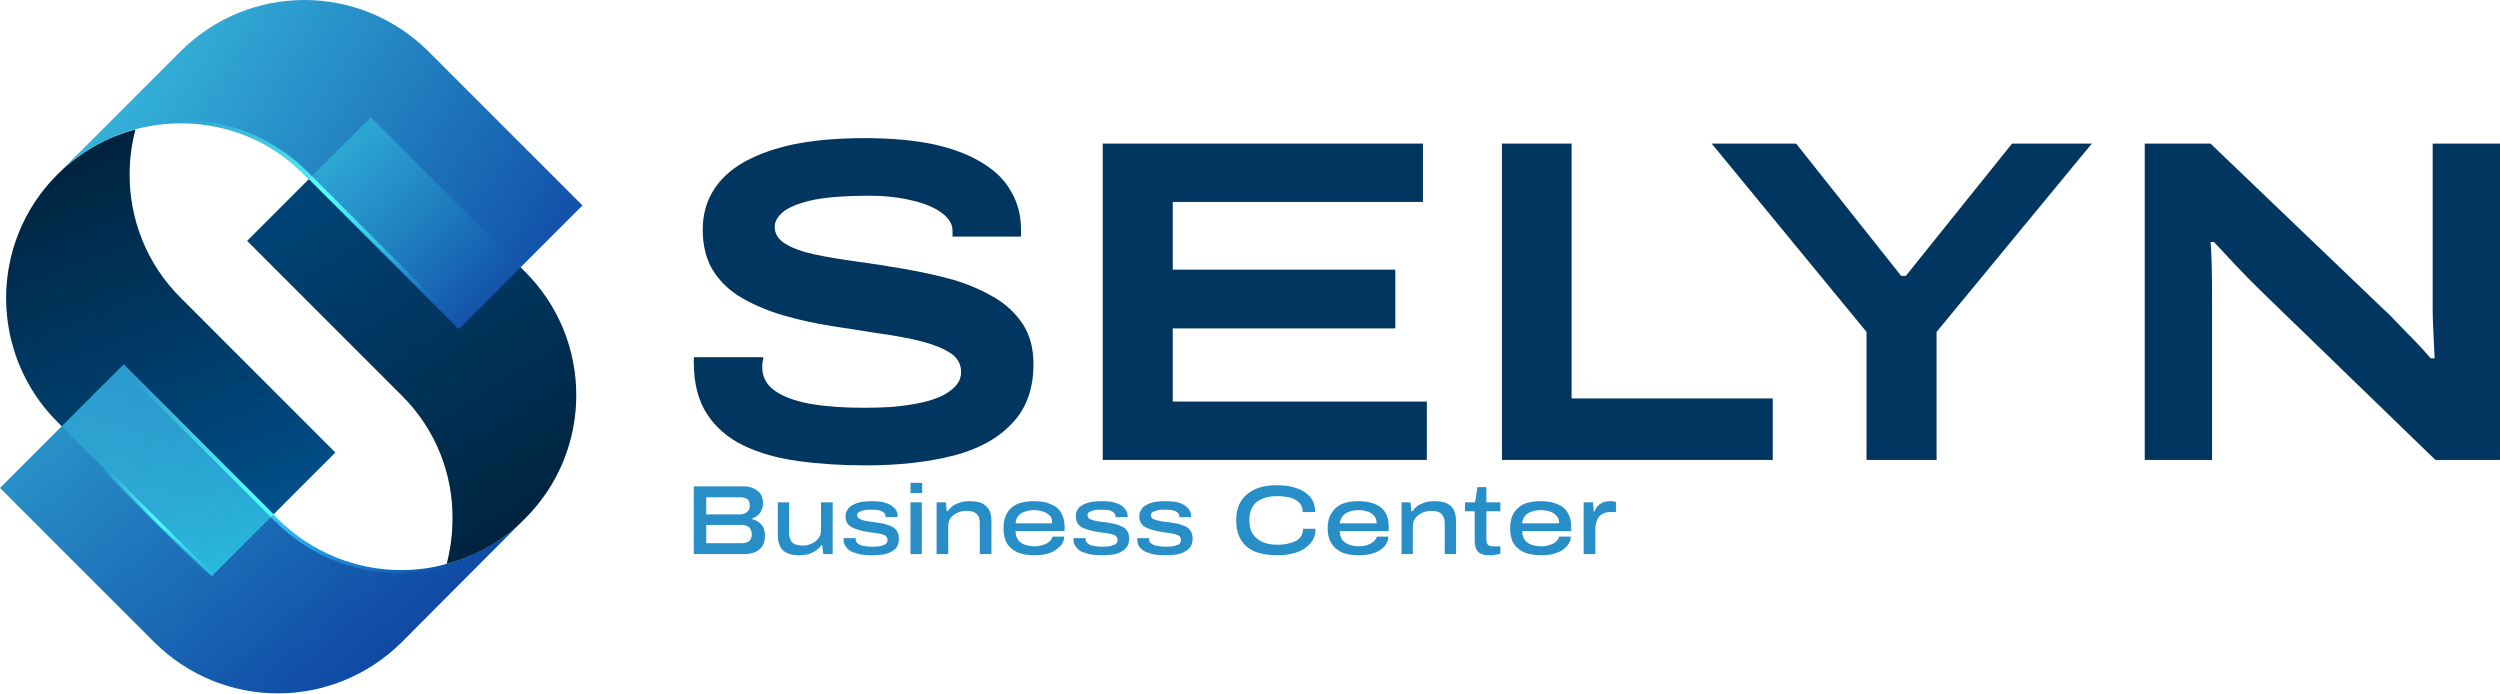
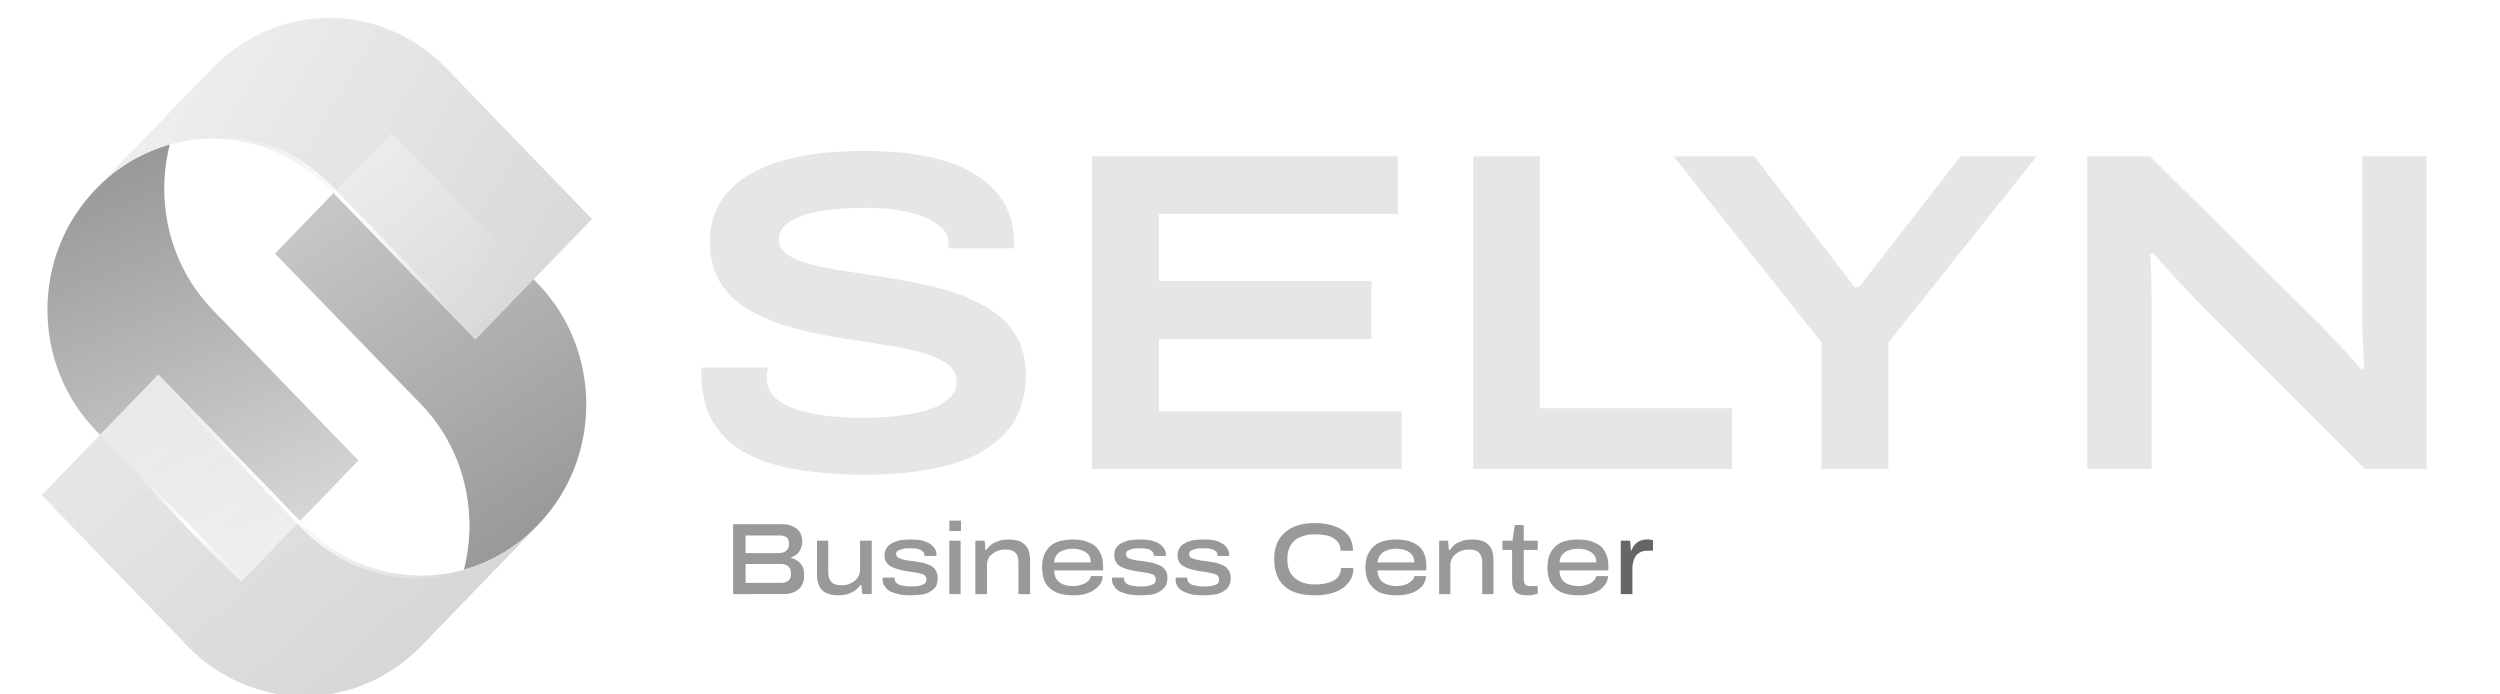
<svg xmlns="http://www.w3.org/2000/svg" width="169.995mm" height="47.149mm" viewBox="0 0 169.995 47.149" version="1.1" id="svg1">
  <defs id="defs1">
    <linearGradient id="g19" x2="1" gradientUnits="userSpaceOnUse">
      <stop offset="0" stop-color="#3b648d" id="stop43" />
      <stop offset="1" stop-color="#00365f" id="stop44" />
    </linearGradient>
    <linearGradient id="g20" x2="1" gradientUnits="userSpaceOnUse" gradientTransform="matrix(-0.004,-0.008,0.003,-0.001,-24469482,10663519)">
      <stop offset="0" stop-color="#3b648d" id="stop45" />
      <stop offset="1" stop-color="#00365f" id="stop46" />
    </linearGradient>
    <linearGradient id="g21" x2="1" gradientUnits="userSpaceOnUse" gradientTransform="matrix(-92.356,-241.01,142.684,-54.677,1139.138,440.335)">
      <stop offset="0" stop-color="#ffffff" id="stop47" />
      <stop offset="1" stop-color="#000000" id="stop48" />
    </linearGradient>
    <linearGradient id="g22" x2="1" gradientUnits="userSpaceOnUse" gradientTransform="matrix(187.426,296.188,-157.567,99.707,1232.288,91.695)">
      <stop offset="0" stop-color="#ffffff" id="stop49" />
      <stop offset="1" stop-color="#000000" id="stop50" />
    </linearGradient>
    <linearGradient id="g23" x2="1" gradientUnits="userSpaceOnUse" gradientTransform="matrix(205.1,236.899,-227.358,196.841,1108.483,154.914)">
      <stop offset="0" stop-color="#ffffff" id="stop51" />
      <stop offset="1" stop-color="#000000" id="stop52" />
    </linearGradient>
    <linearGradient id="g24" x2="1" gradientUnits="userSpaceOnUse" gradientTransform="matrix(59.515,68.742,-22.81,19.748,1206.629,275.637)">
      <stop offset="0" stop-color="#ffffff" stop-opacity="0" id="stop53" />
      <stop offset=".5" stop-color="#ffffff" stop-opacity="1" id="stop54" />
      <stop offset="1" stop-color="#ffffff" stop-opacity="0" id="stop55" />
    </linearGradient>
    <linearGradient id="g25" x2="1" gradientUnits="userSpaceOnUse" gradientTransform="matrix(230.264,141.538,-92.879,151.102,1125.157,130.482)">
      <stop offset="0" stop-color="#ffffff" id="stop56" />
      <stop offset="1" stop-color="#000000" id="stop57" />
    </linearGradient>
    <linearGradient id="g26" x2="1" gradientUnits="userSpaceOnUse" gradientTransform="matrix(61.888,49.91,-6.859,8.505,1206.594,213.566)">
      <stop offset="0" stop-color="#ffffff" stop-opacity="0" id="stop58" />
      <stop offset=".5" stop-color="#ffffff" stop-opacity="1" id="stop59" />
      <stop offset="1" stop-color="#ffffff" stop-opacity="0" id="stop60" />
    </linearGradient>
    <linearGradient id="g27" x2="1" gradientUnits="userSpaceOnUse" gradientTransform="matrix(26.184,30.244,-2.976,2.577,1183.007,312.751)">
      <stop offset="0" stop-color="#ffffff" stop-opacity="0" id="stop61" />
      <stop offset=".5" stop-color="#ffffff" stop-opacity="1" id="stop62" />
      <stop offset="1" stop-color="#ffffff" stop-opacity="0" id="stop63" />
    </linearGradient>
+     <linearGradient id="g9" x2="1" gradientUnits="userSpaceOnUse" gradientTransform="matrix(20.94785,24.19591,-2.381264,2.061875,1204.712,307.4677)">
+       <stop offset="0" stop-color="#ffffff" stop-opacity="0" id="stop19" />
+       <stop offset=".5" stop-color="#ffffff" stop-opacity="1" id="stop20" />
+       <stop offset="1" stop-color="#ffffff" stop-opacity="0" id="stop21" />
+     </linearGradient>
+     <linearGradient id="g8" x2="1" gradientUnits="userSpaceOnUse" gradientTransform="matrix(49.5125,39.92923,-5.487014,6.804189,1223.583,228.1162)">
+       <stop offset="0" stop-color="#ffffff" stop-opacity="0" id="stop16" />
+       <stop offset=".5" stop-color="#ffffff" stop-opacity="1" id="stop17" />
+       <stop offset="1" stop-color="#ffffff" stop-opacity="0" id="stop18" />
+     </linearGradient>
+     <linearGradient id="g7" x2="1" gradientUnits="userSpaceOnUse" gradientTransform="matrix(184.2176,113.235,-74.30595,120.8865,1158.431,161.647)">
+       <stop offset="0" stop-color="#ffffff" id="stop14" />
+       <stop offset="1" stop-color="#000000" id="stop15" />
+     </linearGradient>
+     <linearGradient id="g6" x2="1" gradientUnits="userSpaceOnUse" gradientTransform="matrix(47.61396,54.99547,-18.24881,15.79882,1223.61,277.7751)">
+       <stop offset="0" stop-color="#ffffff" stop-opacity="0" id="stop11" />
+       <stop offset=".5" stop-color="#ffffff" stop-opacity="1" id="stop12" />
+       <stop offset="1" stop-color="#ffffff" stop-opacity="0" id="stop13" />
+     </linearGradient>
+     <linearGradient id="g5" x2="1" gradientUnits="userSpaceOnUse" gradientTransform="matrix(164.0865,189.526,-181.8938,157.478,1145.091,181.1936)">
+       <stop offset="0" stop-color="#ffffff" id="stop9" />
+       <stop offset="1" stop-color="#000000" id="stop10" />
+     </linearGradient>
+     <linearGradient id="g4" x2="1" gradientUnits="userSpaceOnUse" gradientTransform="matrix(149.9461,236.9588,-126.0582,79.7687,1244.139,130.6162)">
+       <stop offset="0" stop-color="#ffffff" id="stop7" />
+       <stop offset="1" stop-color="#000000" id="stop8" />
+     </linearGradient>
+     <linearGradient id="g3" x2="1" gradientUnits="userSpaceOnUse" gradientTransform="matrix(-73.8871,-192.8153,114.1511,-43.74329,1169.615,409.5378)">
+       <stop offset="0" stop-color="#ffffff" id="stop5" />
+       <stop offset="1" stop-color="#000000" id="stop6" />
+     </linearGradient>
+     <linearGradient id="g2" x2="1" gradientUnits="userSpaceOnUse" gradientTransform="matrix(-0.00323431,-0.00646863,0.00242574,-8.085786e-4,-6455516.9,2813860)">
+       <stop offset="0" stop-color="#3b648d" id="stop3" />
+       <stop offset="1" stop-color="#00365f" id="stop4" />
+     </linearGradient>
+     <linearGradient id="g1" x2="1" gradientUnits="userSpaceOnUse" gradientTransform="matrix(-0.00323431,-0.00646863,0.00242574,-8.085786e-4,-6455596.8,2813921.7)">
+       <stop offset="0" stop-color="#3b648d" id="stop1" />
+       <stop offset="1" stop-color="#00365f" id="stop2" />
+     </linearGradient>
+     <linearGradient id="g9-4" x2="1" gradientUnits="userSpaceOnUse" gradientTransform="matrix(6.547185,7.825523,-0.7442568,0.6668589,13.48394,28.66835)">
+       <stop offset="0" stop-color="#ffffff" stop-opacity="0" id="stop19-8" />
+       <stop offset=".5" stop-color="#ffffff" stop-opacity="1" id="stop20-8" />
+       <stop offset="1" stop-color="#ffffff" stop-opacity="0" id="stop21-2" />
+     </linearGradient>
+     <linearGradient id="g8-4" x2="1" gradientUnits="userSpaceOnUse" gradientTransform="matrix(15.47498,12.91405,-1.714949,2.200634,19.38189,3.004224)">
+       <stop offset="0" stop-color="#ffffff" stop-opacity="0" id="stop16-5" />
+       <stop offset=".5" stop-color="#ffffff" stop-opacity="1" id="stop17-5" />
+       <stop offset="1" stop-color="#ffffff" stop-opacity="0" id="stop18-1" />
+     </linearGradient>
+     <linearGradient id="g7-7" x2="1" gradientUnits="userSpaceOnUse" gradientTransform="matrix(57.57666,36.62284,-23.2241,39.09754,-0.9811659,-18.49347)">
+       <stop offset="0" stop-color="#ffffff" id="stop14-1" />
+       <stop offset="1" stop-color="#000000" id="stop15-1" />
+     </linearGradient>
+     <linearGradient id="g6-5" x2="1" gradientUnits="userSpaceOnUse" gradientTransform="matrix(14.8816,17.78682,-5.70361,5.109708,19.39049,19.06506)">
+       <stop offset="0" stop-color="#ffffff" stop-opacity="0" id="stop11-2" />
+       <stop offset=".5" stop-color="#ffffff" stop-opacity="1" id="stop12-7" />
+       <stop offset="1" stop-color="#ffffff" stop-opacity="0" id="stop13-6" />
+     </linearGradient>
+     <linearGradient id="g5-1" x2="1" gradientUnits="userSpaceOnUse" gradientTransform="matrix(51.28472,61.29714,-56.85035,50.93206,-5.150543,-12.17165)">
+       <stop offset="0" stop-color="#ffffff" id="stop9-4" />
+       <stop offset="1" stop-color="#000000" id="stop10-2" />
+     </linearGradient>
+     <linearGradient id="g4-3" x2="1" gradientUnits="userSpaceOnUse" gradientTransform="matrix(46.86518,76.63803,-39.39911,25.79907,25.80651,-28.52957)">
+       <stop offset="0" stop-color="#ffffff" id="stop7-2" />
+       <stop offset="1" stop-color="#000000" id="stop8-2" />
+     </linearGradient>
+     <linearGradient id="g3-1" x2="1" gradientUnits="userSpaceOnUse" gradientTransform="matrix(-23.09319,-62.36098,35.67757,-14.14761,2.514421,61.68022)">
+       <stop offset="0" stop-color="#ffffff" id="stop5-6" />
+       <stop offset="1" stop-color="#000000" id="stop6-8" />
+     </linearGradient>
+     <linearGradient id="g2-5" x2="1" gradientUnits="userSpaceOnUse" gradientTransform="matrix(-0.00101087,-0.0020921,7.5815761e-4,-2.6151327e-4,-2018015.2,909997.51)">
+       <stop offset="0" stop-color="#3b648d" id="stop3-7" />
+       <stop offset="1" stop-color="#00365f" id="stop4-6" />
+     </linearGradient>
+     <linearGradient id="g1-1" x2="1" gradientUnits="userSpaceOnUse" gradientTransform="matrix(-0.00101087,-0.0020921,7.5815761e-4,-2.6151327e-4,-2018040.2,910017.47)">
+       <stop offset="0" stop-color="#3b648d" id="stop1-8" />
+       <stop offset="1" stop-color="#00365f" id="stop2-9" />
+     </linearGradient>
  </defs>
-   <g id="layer1" transform="translate(-15.68476,-97.57003)">
-     <g id="g149" transform="matrix(0.2645833,0,0,0.2645833,-286.0461,42.88066)">
-       <g id="g129">
-         <path id="path117" class="s23" d="m 1158.4,368.3 v 0.1" style="fill:url(#g19)" />
-         <path id="path118" class="s0" d="m 1194.8,354.8 -39.7,-39.7 c -17.5,-17.6 -17.5,-46 0,-63.5 5.8,-5.8 12.8,-9.7 20.1,-11.6 -1,3.8 -1.5,7.7 -1.5,11.6 0,11.5 4.4,23 13.2,31.7 l 39.7,39.7 z" style="fill:#00365f" />
-         <path id="path119" class="s24" d="M 1258.3,291.3" style="fill:url(#g20)" />
-         <path id="path120" class="s0" d="m 1235.7,236.8 39.6,39.7 c 17.6,17.5 17.6,46 0,63.5 -5.7,5.8 -12.7,9.7 -20.1,11.6 1,-3.8 1.5,-7.7 1.5,-11.6 0.1,-11.5 -4.3,-23 -13.1,-31.7 l -39.7,-39.7 z" style="fill:#00365f" />
-         <path id="path121" class="s2" d="m 1180.1,371.8 -39.7,-39.7 31.8,-31.8 39.6,39.7 c 8.8,8.8 20.3,13.2 31.8,13.2 3.9,0 7.8,-0.5 11.6,-1.6 7.4,-1.9 14.3,-5.8 20.1,-11.6 l -31.7,31.8 c -8.8,8.7 -20.3,13.1 -31.8,13.1 -11.5,0 -22.9,-4.4 -31.7,-13.1 z" style="fill:#278ec7" />
-         <path id="path122" class="s2" d="m 1250.4,219.8 39.7,39.7 -31.8,31.8 -39.7,-39.7 c -8.7,-8.8 -20.2,-13.2 -31.7,-13.2 -3.9,0 -7.8,0.5 -11.6,1.5 -7.4,2 -14.4,5.9 -20.2,11.7 l 31.8,-31.8 c 8.8,-8.7 20.2,-13.1 31.7,-13.1 11.5,0 23,4.4 31.8,13.1 z" style="fill:#278ec7" />
-         <path id="path123" class="s25" d="m 1194.8,354.8 -39.7,-39.7 c -17.5,-17.6 -17.5,-46 0,-63.5 5.8,-5.8 12.8,-9.7 20.1,-11.6 -1,3.8 -1.5,7.7 -1.5,11.6 0,11.5 4.4,23 13.2,31.7 l 39.7,39.7 z" style="mix-blend-mode:overlay;fill:url(#g21)" />
-         <path id="path124" class="s26" d="m 1235.7,236.8 39.6,39.7 c 17.6,17.5 17.6,46 0,63.5 -5.7,5.8 -12.7,9.7 -20.1,11.6 1,-3.8 1.5,-7.7 1.5,-11.6 0.1,-11.5 -4.3,-23 -13.1,-31.7 l -39.7,-39.7 z" style="mix-blend-mode:overlay;fill:url(#g22)" />
-         <path id="path125" class="s27" d="m 1180.1,371.8 -39.7,-39.7 31.8,-31.8 39.6,39.7 c 8.8,8.8 20.3,13.2 31.8,13.2 3.9,0 7.8,-0.5 11.6,-1.6 7.4,-1.9 14.3,-5.8 20.1,-11.6 l -31.7,31.8 c -8.8,8.7 -20.3,13.1 -31.8,13.1 -11.5,0 -22.9,-4.4 -31.7,-13.1 z" style="mix-blend-mode:overlay;fill:url(#g23)" />
-         <path id="path126" class="s28" d="m 1243.2,354 c -12.1,0 -23.5,-4.7 -32.1,-13.3 l -36.6,-36.6 0.8,-0.7 36.6,36.6 c 8.3,8.4 19.5,13 31.3,13 q 0,0 0,0 c 3.9,0 7.8,-0.5 11.5,-1.5 l 0.3,1 c -3.8,1 -7.8,1.5 -11.8,1.5 z" style="mix-blend-mode:overlay;fill:url(#g24)" />
-         <path id="path127" class="s29" d="m 1250.4,219.8 39.7,39.7 -31.8,31.8 -39.7,-39.7 c -8.7,-8.8 -20.2,-13.2 -31.7,-13.2 -3.9,0 -7.8,0.5 -11.6,1.5 -7.4,2 -14.4,5.9 -20.2,11.7 l 31.8,-31.8 c 8.8,-8.7 20.2,-13.1 31.7,-13.1 11.5,0 23,4.4 31.8,13.1 z" style="mix-blend-mode:overlay;fill:url(#g25)" />
-         <path id="path128" class="s30" d="m 1251.2,284.1 -32.5,-32.5 c -8.4,-8.4 -19.6,-13 -31.4,-13 q 0,0 0,0 v -1.1 q 0,0 0,0 c 12.1,0 23.5,4.8 32.1,13.3 l 32.5,32.5 z" style="mix-blend-mode:overlay;fill:url(#g26)" />
-         <path id="path129" class="s31" d="m 1194.5,355.1 -27.7,-27.6 0.7,-0.7 27.7,27.6 z" style="mix-blend-mode:overlay;fill:url(#g27)" />
-       </g>
-       <g id="g148">
-         <g id="g133">
-           <path id="&lt;Compound Path&gt;" class="s0" d="m 1362.9,326.3 q -9.3,0 -17.3,-1.1 -8.1,-1.1 -14.1,-4 -6,-2.9 -9.4,-8.1 -3.4,-5.2 -3.4,-13.4 0,-0.2 0,-0.6 0,-0.3 0.1,-0.6 h 17.8 q -0.1,0.5 -0.2,1.2 -0.1,0.6 -0.1,1.4 0,3.7 3.2,6 3.2,2.3 9.2,3.4 5.9,1 13.8,1 3.4,0 6.9,-0.2 3.5,-0.3 6.7,-0.9 3.2,-0.6 5.8,-1.7 2.5,-1.1 4,-2.7 1.5,-1.6 1.5,-3.7 0,-3.1 -2.8,-4.9 -2.8,-1.8 -7.5,-3 -4.8,-1.2 -10.7,-2 -5.9,-0.9 -12.2,-1.9 -6.4,-1 -12.3,-2.7 -5.9,-1.7 -10.6,-4.4 -4.8,-2.7 -7.6,-7.1 -2.7,-4.3 -2.7,-10.6 0,-5.6 2.7,-10 2.7,-4.4 8,-7.4 5.4,-3 13.1,-4.6 7.8,-1.5 17.8,-1.5 10.2,0 17.8,1.6 7.6,1.7 12.5,4.8 5,3 7.4,7.4 2.5,4.3 2.5,9.6 v 1.9 h -17.6 V 266 q 0,-2.6 -2.8,-4.6 -2.8,-2.1 -7.7,-3.2 -4.9,-1.2 -11,-1.2 -8.5,0 -13.9,1 -5.3,1.1 -7.8,2.9 -2.5,1.9 -2.5,4.1 0,2.7 2.8,4.4 2.8,1.7 7.5,2.7 4.8,1 10.7,1.8 5.9,0.8 12.2,1.9 6.4,1.1 12.3,2.7 5.9,1.7 10.7,4.5 4.7,2.7 7.5,6.9 2.8,4.2 2.8,10.4 0,9.5 -5.5,15.2 -5.4,5.8 -15.1,8.3 -9.8,2.5 -22.5,2.5 z" style="fill:#00365f" />
-           <path id="path130" class="s0" d="m 1423.8,324.9 v -81.3 h 82.3 v 15 h -64.3 V 276 h 57.2 v 15.1 h -57.2 v 18.8 h 65.3 v 15 z" style="fill:#00365f" />
-           <path id="path131" class="s0" d="m 1526.4,324.9 v -81.3 h 17.9 v 65.5 h 51.7 v 15.8 z" style="fill:#00365f" />
-           <path id="path132" class="s0" d="M 1620.1,324.9 V 292 l -39.8,-48.4 h 21.7 l 27,34 h 1.2 l 27.3,-34 h 20.5 l -39.9,48.4 v 32.9 z" style="fill:#00365f" />
-           <path id="path133" class="s0" d="m 1691.6,324.9 v -81.3 h 16.9 l 44.6,42.7 q 1.5,1.3 3.6,3.6 2.2,2.2 4.5,4.6 2.3,2.4 3.9,4.3 h 1 q -0.1,-2.6 -0.3,-6.4 -0.2,-3.7 -0.2,-6.1 v -42.7 h 17.3 v 81.3 h -16.6 l -44.6,-43.2 q -3.2,-3.1 -6.7,-6.8 -3.5,-3.7 -5.6,-6 h -0.9 q 0.2,1.6 0.3,5.4 0.1,3.9 0.1,8.8 v 41.8 z" style="fill:#00365f" />
-         </g>
-         <g id="g147">
-           <path id="path134" fill-rule="evenodd" class="s2" d="m 1318.7,349.1 v -17.4 h 13 q 1.4,0 2.5,0.6 1.1,0.5 1.7,1.4 0.6,1 0.6,2.3 0,1 -0.4,1.8 -0.3,0.8 -1,1.4 -0.7,0.5 -1.5,0.8 v 0.1 q 1,0.2 1.8,0.8 0.7,0.5 1.2,1.4 0.4,0.9 0.4,2.1 0,1.6 -0.7,2.7 -0.7,1 -1.9,1.5 -1.2,0.5 -2.7,0.5 z m 3.2,-10.2 h 8.6 q 0.8,0 1.4,-0.3 0.5,-0.2 0.9,-0.8 0.3,-0.5 0.3,-1.2 0,-1.1 -0.6,-1.6 -0.7,-0.5 -1.7,-0.5 h -8.9 z m 0,7.4 h 9.1 q 1.2,0 1.9,-0.5 0.7,-0.6 0.7,-1.8 0,-0.8 -0.3,-1.3 -0.3,-0.6 -0.9,-0.8 -0.6,-0.3 -1.5,-0.3 h -9 z" style="fill:#278ec7" />
-           <path id="path135" class="s2" d="m 1345.8,349.4 q -2.7,0 -4.1,-1.2 -1.4,-1.3 -1.4,-4 v -8.4 h 2.9 v 7.8 q 0,1 0.3,1.7 0.3,0.6 0.7,1 0.5,0.3 1.2,0.5 0.6,0.1 1.4,0.1 1.2,0 2.2,-0.5 1.1,-0.5 1.7,-1.3 0.7,-0.9 0.7,-2.1 v -7.2 h 3 v 13.3 h -2.4 l -0.3,-2.3 h -0.2 q -0.7,1 -1.7,1.6 -0.9,0.5 -1.9,0.8 -1.1,0.2 -2.1,0.2 z" style="fill:#278ec7" />
-           <path id="path136" class="s2" d="m 1364.3,349.4 q -1.4,0 -2.7,-0.2 -1.3,-0.3 -2.3,-0.7 -1,-0.5 -1.5,-1.3 -0.6,-0.7 -0.6,-1.8 0,-0.1 0,-0.2 0,-0.1 0.1,-0.2 h 3 q 0,0 0,0.1 0,0.1 0,0.1 0,0.8 0.6,1.2 0.6,0.5 1.5,0.6 0.9,0.2 2,0.2 1,0 2,-0.1 0.9,-0.2 1.5,-0.5 0.6,-0.4 0.6,-1.1 0,-0.8 -0.6,-1.2 -0.6,-0.3 -1.8,-0.5 -1.1,-0.2 -2.7,-0.4 -1.3,-0.2 -2.3,-0.5 -1,-0.3 -1.8,-0.7 -0.7,-0.4 -1.2,-1.1 -0.4,-0.7 -0.4,-1.7 0,-1 0.5,-1.7 0.5,-0.8 1.3,-1.2 0.9,-0.5 2.1,-0.8 1.3,-0.2 3,-0.2 1.4,0 2.6,0.2 1.2,0.3 2.1,0.8 0.8,0.5 1.3,1.2 0.5,0.7 0.5,1.5 0,0.1 0,0.2 -0.1,0.1 -0.1,0.2 h -3 v -0.1 q 0,-0.7 -0.5,-1.1 -0.5,-0.4 -1.3,-0.6 -0.7,-0.1 -1.7,-0.1 -0.4,0 -1,0 -0.7,0 -1.3,0.2 -0.6,0.2 -1.1,0.4 -0.4,0.3 -0.4,0.8 0,0.7 0.7,1 0.6,0.3 1.6,0.5 1,0.2 2.2,0.3 1.3,0.2 2.4,0.4 1.1,0.3 2,0.7 0.8,0.4 1.3,1.2 0.5,0.7 0.5,1.9 0,1.2 -0.4,2 -0.5,0.8 -1.4,1.3 -0.9,0.6 -2.2,0.8 -1.4,0.2 -3.1,0.2 z" style="fill:#278ec7" />
-           <path id="path137" class="s2" d="m 1374.4,333.4 v -2.6 h 3 v 2.6 z m 0,15.7 v -13.3 h 2.9 v 13.3 z" style="fill:#278ec7" />
-           <path id="path138" class="s2" d="m 1381.1,349.1 v -13.3 h 2.4 l 0.2,2.3 h 0.2 q 0.8,-1 1.7,-1.6 1,-0.5 2,-0.8 1.1,-0.2 2,-0.2 1.9,0 3.1,0.5 1.2,0.6 1.9,1.7 0.6,1.2 0.6,3 v 8.4 h -3 v -7.9 q 0,-0.9 -0.2,-1.6 -0.3,-0.6 -0.8,-1 -0.4,-0.3 -1.1,-0.5 -0.7,-0.1 -1.5,-0.1 -1.1,0 -2.2,0.5 -1,0.5 -1.7,1.3 -0.6,0.9 -0.6,2.1 v 7.2 z" style="fill:#278ec7" />
-           <path id="path139" fill-rule="evenodd" class="s2" d="m 1406.3,349.4 q -2.5,0 -4.3,-0.7 -1.8,-0.8 -2.8,-2.3 -0.9,-1.6 -0.9,-3.9 0,-2.4 0.9,-3.9 0.9,-1.6 2.7,-2.4 1.8,-0.7 4.3,-0.7 2.6,0 4.3,0.8 1.8,0.7 2.6,2.2 0.9,1.5 0.9,3.5 v 1.2 h -12.6 q 0,1.4 0.7,2.3 0.6,0.8 1.7,1.2 1.1,0.4 2.6,0.4 0.8,0 1.5,-0.2 0.8,-0.2 1.5,-0.5 0.6,-0.4 1,-0.8 0.4,-0.5 0.5,-1 h 3 q 0,0.9 -0.5,1.8 -0.5,0.8 -1.5,1.5 -0.9,0.7 -2.3,1.1 -1.4,0.4 -3.3,0.4 z m -4.9,-8.2 h 9.4 q 0,-1 -0.3,-1.6 -0.4,-0.6 -1.1,-1 -0.6,-0.4 -1.5,-0.6 -0.8,-0.2 -1.7,-0.2 -1.4,0 -2.4,0.4 -1.1,0.3 -1.7,1.1 -0.6,0.7 -0.7,1.9 z" style="fill:#278ec7" />
-           <path id="path140" class="s2" d="m 1423.4,349.4 q -1.4,0 -2.7,-0.2 -1.3,-0.3 -2.3,-0.7 -1,-0.5 -1.5,-1.3 -0.6,-0.7 -0.6,-1.8 0,-0.1 0,-0.2 0.1,-0.1 0.1,-0.2 h 3 q 0,0 0,0.1 0,0.1 0,0.1 0,0.8 0.6,1.2 0.6,0.5 1.5,0.6 1,0.2 2,0.2 1.1,0 2,-0.1 0.9,-0.2 1.5,-0.5 0.6,-0.4 0.6,-1.1 0,-0.8 -0.6,-1.2 -0.6,-0.3 -1.7,-0.5 -1.2,-0.2 -2.8,-0.4 -1.2,-0.2 -2.3,-0.5 -1,-0.3 -1.8,-0.7 -0.7,-0.4 -1.1,-1.1 -0.4,-0.7 -0.4,-1.7 0,-1 0.4,-1.7 0.5,-0.8 1.3,-1.2 0.9,-0.5 2.2,-0.8 1.2,-0.2 2.9,-0.2 1.5,0 2.6,0.2 1.2,0.3 2.1,0.8 0.8,0.5 1.3,1.2 0.5,0.7 0.5,1.5 0,0.1 0,0.2 0,0.1 -0.1,0.2 h -3 v -0.1 q 0,-0.7 -0.5,-1.1 -0.5,-0.4 -1.2,-0.6 -0.8,-0.1 -1.7,-0.1 -0.5,0 -1.1,0 -0.6,0 -1.3,0.2 -0.6,0.2 -1,0.4 -0.4,0.3 -0.4,0.8 0,0.7 0.6,1 0.6,0.3 1.6,0.5 1.1,0.2 2.3,0.3 1.2,0.2 2.3,0.4 1.2,0.3 2,0.7 0.9,0.4 1.4,1.2 0.5,0.7 0.5,1.9 0,1.2 -0.5,2 -0.5,0.8 -1.4,1.3 -0.9,0.6 -2.2,0.8 -1.3,0.2 -3.1,0.2 z" style="fill:#278ec7" />
-           <path id="path141" class="s2" d="m 1439.8,349.4 q -1.5,0 -2.8,-0.2 -1.3,-0.3 -2.2,-0.7 -1,-0.5 -1.6,-1.3 -0.5,-0.7 -0.5,-1.8 0,-0.1 0,-0.2 0,-0.1 0,-0.2 h 3.1 q 0,0 0,0.1 -0.1,0.1 -0.1,0.1 0,0.8 0.6,1.2 0.6,0.5 1.6,0.6 0.9,0.2 1.9,0.2 1.1,0 2,-0.1 1,-0.2 1.6,-0.5 0.5,-0.4 0.5,-1.1 0,-0.8 -0.6,-1.2 -0.6,-0.3 -1.7,-0.5 -1.1,-0.2 -2.7,-0.4 -1.3,-0.2 -2.3,-0.5 -1,-0.3 -1.8,-0.7 -0.8,-0.4 -1.2,-1.1 -0.4,-0.7 -0.4,-1.7 0,-1 0.5,-1.7 0.4,-0.8 1.3,-1.2 0.8,-0.5 2.1,-0.8 1.3,-0.2 2.9,-0.2 1.5,0 2.7,0.2 1.2,0.3 2,0.8 0.9,0.5 1.3,1.2 0.5,0.7 0.5,1.5 0,0.1 0,0.2 0,0.1 0,0.2 h -3 v -0.1 q 0,-0.7 -0.5,-1.1 -0.5,-0.4 -1.3,-0.6 -0.8,-0.1 -1.7,-0.1 -0.4,0 -1.1,0 -0.6,0 -1.2,0.2 -0.7,0.2 -1.1,0.4 -0.4,0.3 -0.4,0.8 0,0.7 0.6,1 0.7,0.3 1.7,0.5 1,0.2 2.2,0.3 1.3,0.2 2.4,0.4 1.1,0.3 2,0.7 0.8,0.4 1.3,1.2 0.5,0.7 0.5,1.9 0,1.2 -0.5,2 -0.4,0.8 -1.4,1.3 -0.9,0.6 -2.2,0.8 -1.3,0.2 -3,0.2 z" style="fill:#278ec7" />
-           <path id="path142" class="s2" d="m 1468.7,349.4 q -3.5,0 -5.9,-1 -2.3,-1 -3.5,-3 -1.2,-2.1 -1.2,-5 0,-4.3 2.7,-6.6 2.7,-2.4 7.8,-2.4 2.9,0 5.1,0.8 2.3,0.8 3.5,2.3 1.2,1.6 1.2,3.8 h -3.2 q 0,-1.4 -0.8,-2.3 -0.8,-0.9 -2.3,-1.4 -1.6,-0.4 -3.6,-0.4 -2.1,0 -3.7,0.7 -1.6,0.6 -2.4,1.9 -0.9,1.4 -0.9,3.3 v 0.6 q 0,2 0.9,3.3 0.9,1.3 2.5,2 1.6,0.7 3.7,0.7 2.1,0 3.6,-0.5 1.5,-0.4 2.3,-1.3 0.8,-1 0.8,-2.3 h 3.2 q 0,2.2 -1.3,3.7 -1.2,1.5 -3.4,2.3 -2.2,0.8 -5.1,0.8 z" style="fill:#278ec7" />
-           <path id="path143" fill-rule="evenodd" class="s2" d="m 1489.6,349.4 q -2.5,0 -4.3,-0.7 -1.7,-0.8 -2.7,-2.3 -1,-1.6 -1,-3.9 0,-2.4 1,-3.9 0.9,-1.6 2.7,-2.4 1.8,-0.7 4.2,-0.7 2.7,0 4.4,0.8 1.7,0.7 2.6,2.2 0.8,1.5 0.8,3.5 v 1.2 h -12.6 q 0.1,1.4 0.7,2.3 0.7,0.8 1.8,1.2 1.1,0.4 2.6,0.4 0.7,0 1.5,-0.2 0.8,-0.2 1.4,-0.5 0.6,-0.4 1,-0.8 0.5,-0.5 0.5,-1 h 3 q 0,0.9 -0.5,1.8 -0.4,0.8 -1.4,1.5 -0.9,0.7 -2.4,1.1 -1.4,0.4 -3.3,0.4 z m -4.9,-8.2 h 9.5 q 0,-1 -0.4,-1.6 -0.4,-0.6 -1,-1 -0.6,-0.4 -1.5,-0.6 -0.8,-0.2 -1.8,-0.2 -1.3,0 -2.3,0.4 -1.1,0.3 -1.7,1.1 -0.6,0.7 -0.8,1.9 z" style="fill:#278ec7" />
-           <path id="path144" class="s2" d="m 1500.6,349.1 v -13.3 h 2.3 l 0.2,2.3 h 0.3 q 0.7,-1 1.6,-1.6 1,-0.5 2,-0.8 1.1,-0.2 2.1,-0.2 1.8,0 3,0.5 1.3,0.6 1.9,1.7 0.6,1.2 0.6,3 v 8.4 h -2.9 v -7.9 q 0,-0.9 -0.3,-1.6 -0.3,-0.6 -0.7,-1 -0.5,-0.3 -1.2,-0.5 -0.6,-0.1 -1.4,-0.1 -1.2,0 -2.2,0.5 -1.1,0.5 -1.7,1.3 -0.7,0.9 -0.7,2.1 v 7.2 z" style="fill:#278ec7" />
-           <path id="path145" class="s2" d="m 1523.1,349.4 q -1.3,0 -2.1,-0.4 -0.8,-0.3 -1.2,-1.2 -0.4,-0.8 -0.4,-2.3 v -7.4 h -2.5 v -2.3 h 2.6 l 0.6,-3.9 h 2.3 v 3.9 h 3.6 v 2.3 h -3.6 v 7.1 q 0,0.9 0.3,1.4 0.3,0.5 1.5,0.5 h 1.8 v 1.9 q -0.4,0.1 -0.9,0.2 -0.5,0.1 -1,0.2 -0.6,0 -1,0 z" style="fill:#278ec7" />
-           <path id="path146" fill-rule="evenodd" class="s2" d="m 1536.5,349.4 q -2.5,0 -4.3,-0.7 -1.8,-0.8 -2.8,-2.3 -0.9,-1.6 -0.9,-3.9 0,-2.4 0.9,-3.9 1,-1.6 2.7,-2.4 1.8,-0.7 4.3,-0.7 2.6,0 4.3,0.8 1.8,0.7 2.6,2.2 0.9,1.5 0.9,3.5 v 1.2 h -12.6 q 0,1.4 0.7,2.3 0.6,0.8 1.7,1.2 1.2,0.4 2.6,0.4 0.8,0 1.6,-0.2 0.7,-0.2 1.4,-0.5 0.6,-0.4 1,-0.8 0.4,-0.5 0.5,-1 h 3 q 0,0.9 -0.5,1.8 -0.5,0.8 -1.4,1.5 -1,0.7 -2.4,1.1 -1.4,0.4 -3.3,0.4 z m -4.9,-8.2 h 9.5 q 0,-1 -0.4,-1.6 -0.4,-0.6 -1,-1 -0.7,-0.4 -1.5,-0.6 -0.9,-0.2 -1.8,-0.2 -1.3,0 -2.4,0.4 -1,0.3 -1.7,1.1 -0.6,0.7 -0.7,1.9 z" style="fill:#278ec7" />
-           <path id="path147" class="s2" d="m 1547.4,349.1 v -13.3 h 2.4 l 0.2,2.4 h 0.2 q 0.2,-0.7 0.7,-1.3 0.5,-0.6 1.3,-1 0.8,-0.4 1.9,-0.4 0.4,0 0.8,0 0.5,0.1 0.8,0.2 v 2.6 h -1.5 q -1.1,0 -1.8,0.4 -0.8,0.4 -1.2,1 -0.4,0.7 -0.6,1.4 -0.2,0.7 -0.2,1.5 v 6.5 z" style="fill:#278ec7" />
-         </g>
-       </g>
-     </g>
-   </g>
+   <path id="path134" fill-rule="evenodd" class="s2" d="m 49.853,40.398 v -4.752 h 3.431 q 0.369,0 0.66,0.164 0.29,0.137 0.449,0.382 0.158,0.273 0.158,0.628 0,0.273 -0.106,0.492 -0.079,0.218 -0.264,0.382 -0.185,0.137 -0.396,0.218 v 0.027 q 0.264,0.055 0.475,0.218 0.185,0.137 0.317,0.382 0.106,0.246 0.106,0.574 0,0.437 -0.185,0.737 -0.185,0.273 -0.501,0.41 -0.317,0.137 -0.713,0.137 z m 0.845,-2.786 h 2.27 q 0.211,0 0.369,-0.082 0.132,-0.055 0.238,-0.218 0.079,-0.137 0.079,-0.328 0,-0.3 -0.158,-0.437 -0.185,-0.137 -0.449,-0.137 h -2.349 z m 0,2.021 h 2.402 q 0.317,0 0.501,-0.137 0.185,-0.164 0.185,-0.492 0,-0.218 -0.079,-0.355 -0.079,-0.164 -0.238,-0.218 -0.158,-0.082 -0.396,-0.082 h -2.375 z" style="fill:#999999;stroke-width:0.268" />
+   <path id="path135" class="s2" d="m 57.005,40.48 q -0.713,0 -1.082,-0.328 -0.369,-0.355 -0.369,-1.092 v -2.294 h 0.765 v 2.13 q 0,0.273 0.079,0.464 0.079,0.164 0.185,0.273 0.132,0.082 0.317,0.137 0.158,0.027 0.369,0.027 0.317,0 0.581,-0.137 0.29,-0.137 0.449,-0.355 0.185,-0.246 0.185,-0.574 v -1.966 h 0.792 v 3.632 H 58.641 l -0.079,-0.628 h -0.053 q -0.185,0.273 -0.449,0.437 -0.238,0.137 -0.501,0.218 -0.29,0.055 -0.554,0.055 z" style="fill:#999999;stroke-width:0.268" />
+   <path id="path136" class="s2" d="m 61.887,40.48 q -0.369,0 -0.713,-0.055 -0.343,-0.082 -0.607,-0.191 -0.264,-0.137 -0.396,-0.355 -0.158,-0.191 -0.158,-0.492 0,-0.027 0,-0.055 0,-0.027 0.026,-0.055 h 0.792 q 0,0 0,0.027 0,0.027 0,0.027 0,0.218 0.158,0.328 0.158,0.137 0.396,0.164 0.238,0.055 0.528,0.055 0.264,0 0.528,-0.027 0.238,-0.055 0.396,-0.137 0.158,-0.109 0.158,-0.3 0,-0.218 -0.158,-0.328 -0.158,-0.082 -0.475,-0.137 -0.29,-0.055 -0.713,-0.109 -0.343,-0.055 -0.607,-0.137 -0.264,-0.082 -0.475,-0.191 -0.185,-0.109 -0.317,-0.3 -0.106,-0.191 -0.106,-0.464 0,-0.273 0.132,-0.464 0.132,-0.218 0.343,-0.328 0.238,-0.137 0.554,-0.218 0.343,-0.055 0.792,-0.055 0.369,0 0.686,0.055 0.317,0.082 0.554,0.218 0.211,0.137 0.343,0.328 0.132,0.191 0.132,0.41 0,0.027 0,0.055 -0.026,0.027 -0.026,0.055 h -0.792 v -0.027 q 0,-0.191 -0.132,-0.3 -0.132,-0.109 -0.343,-0.164 -0.185,-0.027 -0.449,-0.027 -0.106,0 -0.264,0 -0.185,0 -0.343,0.055 -0.158,0.055 -0.29,0.109 -0.106,0.082 -0.106,0.218 0,0.191 0.185,0.273 0.158,0.082 0.422,0.137 0.264,0.055 0.581,0.082 0.343,0.055 0.633,0.109 0.29,0.082 0.528,0.191 0.211,0.109 0.343,0.328 0.132,0.191 0.132,0.519 0,0.328 -0.106,0.546 -0.132,0.218 -0.369,0.355 -0.238,0.164 -0.581,0.218 -0.369,0.055 -0.818,0.055 z" style="fill:#999999;stroke-width:0.268" />
+   <path id="path137" class="s2" d="m 64.553,36.11 v -0.71 h 0.792 v 0.71 z m 0,4.288 v -3.632 h 0.765 v 3.632 z" style="fill:#999999;stroke-width:0.268" />
+   <path id="path138" class="s2" d="m 66.321,40.398 v -3.632 h 0.633 l 0.053,0.628 h 0.053 q 0.211,-0.273 0.449,-0.437 0.264,-0.137 0.528,-0.218 0.29,-0.055 0.528,-0.055 0.501,0 0.818,0.137 0.317,0.164 0.501,0.464 0.158,0.328 0.158,0.819 v 2.294 h -0.792 v -2.157 q 0,-0.246 -0.053,-0.437 -0.079,-0.164 -0.211,-0.273 -0.106,-0.082 -0.29,-0.137 -0.185,-0.027 -0.396,-0.027 -0.29,0 -0.581,0.137 -0.264,0.137 -0.449,0.355 -0.158,0.246 -0.158,0.574 v 1.966 z" style="fill:#999999;stroke-width:0.268" />
+   <path id="path139" fill-rule="evenodd" class="s2" d="m 72.972,40.48 q -0.66,0 -1.135,-0.191 -0.475,-0.218 -0.739,-0.628 -0.238,-0.437 -0.238,-1.065 0,-0.655 0.238,-1.065 0.238,-0.437 0.713,-0.655 0.475,-0.191 1.135,-0.191 0.686,0 1.135,0.218 0.475,0.191 0.686,0.601 0.238,0.41 0.238,0.956 v 0.328 h -3.325 q 0,0.382 0.185,0.628 0.158,0.218 0.449,0.328 0.29,0.109 0.686,0.109 0.211,0 0.396,-0.055 0.211,-0.055 0.396,-0.137 0.158,-0.109 0.264,-0.218 0.106,-0.137 0.132,-0.273 h 0.792 q 0,0.246 -0.132,0.492 -0.132,0.218 -0.396,0.41 -0.238,0.191 -0.607,0.3 -0.369,0.109 -0.871,0.109 z m -1.293,-2.239 h 2.481 q 0,-0.273 -0.079,-0.437 -0.106,-0.164 -0.29,-0.273 -0.158,-0.109 -0.396,-0.164 -0.211,-0.055 -0.449,-0.055 -0.369,0 -0.633,0.109 -0.29,0.082 -0.449,0.3 -0.158,0.191 -0.185,0.519 z" style="fill:#999999;stroke-width:0.268" />
+   <path id="path140" class="s2" d="m 77.485,40.48 q -0.369,0 -0.713,-0.055 -0.343,-0.082 -0.607,-0.191 -0.264,-0.137 -0.396,-0.355 -0.158,-0.191 -0.158,-0.492 0,-0.027 0,-0.055 0.026,-0.027 0.026,-0.055 h 0.792 q 0,0 0,0.027 0,0.027 0,0.027 0,0.218 0.158,0.328 0.158,0.137 0.396,0.164 0.264,0.055 0.528,0.055 0.29,0 0.528,-0.027 0.238,-0.055 0.396,-0.137 0.158,-0.109 0.158,-0.3 0,-0.218 -0.158,-0.328 -0.158,-0.082 -0.449,-0.137 -0.317,-0.055 -0.739,-0.109 -0.317,-0.055 -0.607,-0.137 -0.264,-0.082 -0.475,-0.191 -0.185,-0.109 -0.29,-0.3 -0.106,-0.191 -0.106,-0.464 0,-0.273 0.106,-0.464 0.132,-0.218 0.343,-0.328 0.238,-0.137 0.581,-0.218 0.317,-0.055 0.765,-0.055 0.396,0 0.686,0.055 0.317,0.082 0.554,0.218 0.211,0.137 0.343,0.328 0.132,0.191 0.132,0.41 0,0.027 0,0.055 0,0.027 -0.026,0.055 h -0.792 v -0.027 q 0,-0.191 -0.132,-0.3 -0.132,-0.109 -0.317,-0.164 -0.211,-0.027 -0.449,-0.027 -0.132,0 -0.29,0 -0.158,0 -0.343,0.055 -0.158,0.055 -0.264,0.109 -0.106,0.082 -0.106,0.218 0,0.191 0.158,0.273 0.158,0.082 0.422,0.137 0.29,0.055 0.607,0.082 0.317,0.055 0.607,0.109 0.317,0.082 0.528,0.191 0.238,0.109 0.369,0.328 0.132,0.191 0.132,0.519 0,0.328 -0.132,0.546 -0.132,0.218 -0.369,0.355 -0.238,0.164 -0.581,0.218 -0.343,0.055 -0.818,0.055 z" style="fill:#999999;stroke-width:0.268" />
+   <path id="path141" class="s2" d="m 81.813,40.48 q -0.396,0 -0.739,-0.055 -0.343,-0.082 -0.581,-0.191 -0.264,-0.137 -0.422,-0.355 -0.132,-0.191 -0.132,-0.492 0,-0.027 0,-0.055 0,-0.027 0,-0.055 h 0.818 q 0,0 0,0.027 -0.026,0.027 -0.026,0.027 0,0.218 0.158,0.328 0.158,0.137 0.422,0.164 0.238,0.055 0.501,0.055 0.29,0 0.528,-0.027 0.264,-0.055 0.422,-0.137 0.132,-0.109 0.132,-0.3 0,-0.218 -0.158,-0.328 -0.158,-0.082 -0.449,-0.137 -0.29,-0.055 -0.713,-0.109 -0.343,-0.055 -0.607,-0.137 -0.264,-0.082 -0.475,-0.191 -0.211,-0.109 -0.317,-0.3 -0.106,-0.191 -0.106,-0.464 0,-0.273 0.132,-0.464 0.106,-0.218 0.343,-0.328 0.211,-0.137 0.554,-0.218 0.343,-0.055 0.765,-0.055 0.396,0 0.713,0.055 0.317,0.082 0.528,0.218 0.238,0.137 0.343,0.328 0.132,0.191 0.132,0.41 0,0.027 0,0.055 0,0.027 0,0.055 h -0.792 v -0.027 q 0,-0.191 -0.132,-0.3 -0.132,-0.109 -0.343,-0.164 -0.211,-0.027 -0.449,-0.027 -0.106,0 -0.29,0 -0.158,0 -0.317,0.055 -0.185,0.055 -0.29,0.109 -0.106,0.082 -0.106,0.218 0,0.191 0.158,0.273 0.185,0.082 0.449,0.137 0.264,0.055 0.581,0.082 0.343,0.055 0.633,0.109 0.29,0.082 0.528,0.191 0.211,0.109 0.343,0.328 0.132,0.191 0.132,0.519 0,0.328 -0.132,0.546 -0.106,0.218 -0.369,0.355 -0.238,0.164 -0.581,0.218 -0.343,0.055 -0.792,0.055 z" style="fill:#999999;stroke-width:0.268" />
+   <path id="path142" class="s2" d="m 89.44,40.48 q -0.924,0 -1.557,-0.273 -0.607,-0.273 -0.924,-0.819 -0.317,-0.574 -0.317,-1.365 0,-1.174 0.713,-1.802 0.713,-0.655 2.059,-0.655 0.765,0 1.346,0.218 0.607,0.218 0.924,0.628 0.317,0.437 0.317,1.038 h -0.845 q 0,-0.382 -0.211,-0.628 -0.211,-0.246 -0.607,-0.382 -0.422,-0.109 -0.95,-0.109 -0.554,0 -0.976,0.191 -0.422,0.164 -0.633,0.519 -0.238,0.382 -0.238,0.901 v 0.164 q 0,0.546 0.238,0.901 0.238,0.355 0.66,0.546 0.422,0.191 0.976,0.191 0.554,0 0.95,-0.137 0.396,-0.109 0.607,-0.355 0.211,-0.273 0.211,-0.628 h 0.845 q 0,0.601 -0.343,1.01 -0.317,0.41 -0.897,0.628 -0.581,0.218 -1.346,0.218 z" style="fill:#999999;stroke-width:0.268" />
+   <path id="path143" fill-rule="evenodd" class="s2" d="m 94.956,40.48 q -0.66,0 -1.135,-0.191 -0.449,-0.218 -0.713,-0.628 -0.264,-0.437 -0.264,-1.065 0,-0.655 0.264,-1.065 0.238,-0.437 0.713,-0.655 0.475,-0.191 1.108,-0.191 0.713,0 1.161,0.218 0.449,0.191 0.686,0.601 0.211,0.41 0.211,0.956 v 0.328 H 93.663 q 0.026,0.382 0.185,0.628 0.185,0.218 0.475,0.328 0.29,0.109 0.686,0.109 0.185,0 0.396,-0.055 0.211,-0.055 0.369,-0.137 0.158,-0.109 0.264,-0.218 0.132,-0.137 0.132,-0.273 h 0.792 q 0,0.246 -0.132,0.492 -0.106,0.218 -0.369,0.41 -0.238,0.191 -0.633,0.3 -0.369,0.109 -0.871,0.109 z M 93.663,38.24 h 2.507 q 0,-0.273 -0.106,-0.437 -0.106,-0.164 -0.264,-0.273 -0.158,-0.109 -0.396,-0.164 -0.211,-0.055 -0.475,-0.055 -0.343,0 -0.607,0.109 -0.29,0.082 -0.449,0.3 -0.158,0.191 -0.211,0.519 z" style="fill:#999999;stroke-width:0.268" />
+   <path id="path144" class="s2" d="m 97.859,40.398 v -3.632 h 0.607 l 0.053,0.628 h 0.079 q 0.185,-0.273 0.422,-0.437 0.264,-0.137 0.528,-0.218 0.29,-0.055 0.554,-0.055 0.475,0 0.792,0.137 0.343,0.164 0.501,0.464 0.158,0.328 0.158,0.819 v 2.294 h -0.765 v -2.157 q 0,-0.246 -0.079,-0.437 -0.079,-0.164 -0.185,-0.273 -0.132,-0.082 -0.317,-0.137 -0.158,-0.027 -0.369,-0.027 -0.317,0 -0.581,0.137 -0.29,0.137 -0.449,0.355 -0.185,0.246 -0.185,0.574 v 1.966 z" style="fill:#999999;stroke-width:0.268" />
+   <path id="path145" class="s2" d="m 103.797,40.48 q -0.343,0 -0.554,-0.109 -0.211,-0.082 -0.317,-0.328 -0.106,-0.218 -0.106,-0.628 v -2.021 h -0.66 v -0.628 h 0.686 l 0.158,-1.065 h 0.607 v 1.065 h 0.95 v 0.628 h -0.95 v 1.939 q 0,0.246 0.079,0.382 0.079,0.137 0.396,0.137 h 0.475 v 0.519 q -0.106,0.027 -0.238,0.055 -0.132,0.027 -0.264,0.055 -0.158,0 -0.264,0 z" style="fill:#999999;stroke-width:0.268" />
+   <path id="path146" fill-rule="evenodd" class="s2" d="m 107.333,40.48 q -0.66,0 -1.135,-0.191 -0.475,-0.218 -0.739,-0.628 -0.238,-0.437 -0.238,-1.065 0,-0.655 0.238,-1.065 0.264,-0.437 0.713,-0.655 0.475,-0.191 1.135,-0.191 0.686,0 1.135,0.218 0.475,0.191 0.686,0.601 0.238,0.41 0.238,0.956 v 0.328 h -3.325 q 0,0.382 0.185,0.628 0.158,0.218 0.449,0.328 0.317,0.109 0.686,0.109 0.211,0 0.422,-0.055 0.185,-0.055 0.369,-0.137 0.158,-0.109 0.264,-0.218 0.106,-0.137 0.132,-0.273 h 0.792 q 0,0.246 -0.132,0.492 -0.132,0.218 -0.369,0.41 -0.264,0.191 -0.633,0.3 -0.369,0.109 -0.871,0.109 z m -1.293,-2.239 h 2.507 q 0,-0.273 -0.106,-0.437 -0.106,-0.164 -0.264,-0.273 -0.185,-0.109 -0.396,-0.164 -0.238,-0.055 -0.475,-0.055 -0.343,0 -0.633,0.109 -0.264,0.082 -0.449,0.3 -0.158,0.191 -0.185,0.519 z" style="fill:#999999;stroke-width:0.268" />
+   <path id="path147" class="s2" d="m 110.21,40.398 v -3.632 h 0.633 l 0.053,0.655 h 0.053 q 0.053,-0.191 0.185,-0.355 0.132,-0.164 0.343,-0.273 0.211,-0.109 0.501,-0.109 0.106,0 0.211,0 0.132,0.027 0.211,0.055 v 0.71 h -0.396 q -0.29,0 -0.475,0.109 -0.211,0.109 -0.317,0.273 -0.106,0.191 -0.158,0.382 -0.053,0.191 -0.053,0.41 v 1.775 z" style="fill:#666666;stroke-width:0.268" />
+   <path id="&lt;Path&gt;" class="s0" d="M 7.331,43.057" style="fill:url(#g1-1);stroke-width:0.257" />
+   <path id="path21" class="s1" d="M 16.429,39.527 6.522,29.276 c -4.397,-4.55 -4.397,-11.899 0,-16.423 C 7.963,11.336 9.706,10.342 11.551,9.819 11.298,10.813 11.172,11.833 11.172,12.826 c 0,2.981 1.087,5.963 3.285,8.238 l 9.907,10.251 z" style="fill:#b3b3b3;stroke-width:0.257" />
+   <path id="path22" class="s2" d="M 32.325,23.104" style="fill:url(#g2-5);stroke-width:0.257" />
+   <path id="path23" class="s1" d="m 26.638,9.034 9.932,10.251 c 4.397,4.55 4.397,11.899 0,16.423 -1.44,1.517 -3.184,2.511 -5.029,3.034 0.253,-0.994 0.379,-2.014 0.379,-3.007 0,-2.981 -1.087,-5.963 -3.285,-8.238 L 18.703,17.246 Z" style="fill:#b3b3b3;stroke-width:0.257" />
+   <path id="path24" class="s3" d="M 12.764,43.946 2.832,33.669 10.768,25.457 20.7,35.735 c 2.173,2.249 5.054,3.4 7.935,3.4 0.986,0 1.946,-0.131 2.906,-0.392 1.845,-0.523 3.589,-1.517 5.029,-3.007 l -7.935,8.212 c -2.199,2.249 -5.08,3.4 -7.935,3.4 -2.881,0 -5.762,-1.151 -7.935,-3.4 z" style="fill:#e6e6e6;stroke-width:0.257" />
+   <path id="path25" class="s3" d="M 30.328,4.615 40.26,14.892 32.325,23.104 22.393,12.826 c -2.199,-2.249 -5.054,-3.4 -7.935,-3.4 -0.986,0 -1.971,0.131 -2.906,0.392 C 9.706,10.342 7.963,11.336 6.522,12.826 L 14.457,4.615 c 2.199,-2.249 5.054,-3.4 7.935,-3.4 2.881,0 5.737,1.151 7.935,3.4 z" style="fill:#e6e6e6;stroke-width:0.257" />
+   <path id="path26" class="s4" d="M 16.429,39.527 6.522,29.276 c -4.397,-4.55 -4.397,-11.899 0,-16.423 C 7.963,11.336 9.706,10.342 11.551,9.819 11.298,10.813 11.172,11.833 11.172,12.826 c 0,2.981 1.087,5.963 3.285,8.238 l 9.907,10.251 z" style="mix-blend-mode:overlay;fill:url(#g3-1);stroke-width:0.257" />
+   <path id="path27" class="s5" d="m 26.638,9.034 9.932,10.251 c 4.397,4.55 4.397,11.899 0,16.423 -1.44,1.517 -3.184,2.511 -5.029,3.034 0.253,-0.994 0.379,-2.014 0.379,-3.007 0,-2.981 -1.087,-5.963 -3.285,-8.238 L 18.703,17.246 Z" style="mix-blend-mode:overlay;fill:url(#g4-3);stroke-width:0.257" />
+   <path id="path28" class="s6" d="M 12.764,43.946 2.832,33.669 10.768,25.457 20.7,35.735 c 2.173,2.249 5.054,3.4 7.935,3.4 0.986,0 1.946,-0.131 2.906,-0.392 1.845,-0.523 3.589,-1.517 5.029,-3.007 l -7.935,8.212 c -2.199,2.249 -5.08,3.4 -7.935,3.4 -2.881,0 -5.762,-1.151 -7.935,-3.4 z" style="mix-blend-mode:overlay;fill:url(#g5-1);stroke-width:0.257" />
+   <path id="path29" class="s7" d="m 28.534,39.344 c -3.033,0 -5.863,-1.203 -8.011,-3.426 l -9.148,-9.467 0.177,-0.209 9.148,9.493 c 2.098,2.144 4.877,3.347 7.834,3.347 q 0,0 0,0 c 0.986,0 1.946,-0.131 2.881,-0.392 l 0.076,0.262 c -0.96,0.262 -1.946,0.392 -2.957,0.392 z" style="mix-blend-mode:overlay;fill:url(#g6-5);stroke-width:0.257" />
+   <path id="path30" class="s8" d="M 30.328,4.615 40.26,14.892 32.325,23.104 22.393,12.826 c -2.199,-2.249 -5.054,-3.4 -7.935,-3.4 -0.986,0 -1.971,0.131 -2.906,0.392 C 9.706,10.342 7.963,11.336 6.522,12.826 L 14.457,4.615 c 2.199,-2.249 5.054,-3.4 7.935,-3.4 2.881,0 5.737,1.151 7.935,3.4 z" style="mix-blend-mode:overlay;fill:url(#g7-7);stroke-width:0.257" />
+   <path id="path31" class="s9" d="M 30.53,21.247 22.393,12.826 C 20.295,10.656 17.515,9.479 14.559,9.479 q 0,0 0,0 V 9.218 q 0,0 0,0 c 3.033,0 5.863,1.203 8.011,3.426 l 8.138,8.421 z" style="mix-blend-mode:overlay;fill:url(#g8-4);stroke-width:0.257" />
+   <path id="path32" class="s10" d="M 16.353,39.632 9.428,32.492 9.605,32.309 16.53,39.448 Z" style="mix-blend-mode:overlay;fill:url(#g9-4);stroke-width:0.257" />
+   <path id="&lt;Compound Path&gt;" class="s3" d="m 58.86,32.283 q -2.35,0 -4.372,-0.314 -2.047,-0.288 -3.563,-1.046 -1.516,-0.758 -2.376,-2.118 -0.859,-1.36 -0.859,-3.504 0,-0.052 0,-0.157 0,-0.078 0.025,-0.157 h 4.498 q -0.025,0.131 -0.051,0.314 -0.025,0.157 -0.025,0.366 0,0.968 0.809,1.569 0.809,0.601 2.325,0.889 1.491,0.288 3.488,0.288 0.859,0 1.744,-0.078 0.885,-0.078 1.693,-0.235 0.809,-0.157 1.466,-0.445 0.632,-0.288 1.011,-0.706 0.379,-0.392 0.379,-0.968 0,-0.811 -0.708,-1.281 -0.708,-0.471 -1.895,-0.785 -1.213,-0.314 -2.704,-0.523 -1.491,-0.235 -3.083,-0.497 -1.617,-0.262 -3.108,-0.706 -1.491,-0.445 -2.679,-1.151 -1.213,-0.706 -1.921,-1.857 -0.682,-1.125 -0.682,-2.772 0,-1.464 0.682,-2.615 0.682,-1.151 2.022,-1.935 1.365,-0.785 3.311,-1.203 1.971,-0.392 4.498,-0.392 2.578,0 4.498,0.418 1.921,0.445 3.159,1.255 1.264,0.811 1.87,1.935 0.632,1.125 0.632,2.511 v 0.497 h -4.448 v -0.392 q 0,-0.68 -0.708,-1.203 -0.708,-0.549 -1.946,-0.837 -1.238,-0.314 -2.78,-0.314 -2.148,0 -3.513,0.262 -1.339,0.288 -1.971,0.758 -0.632,0.497 -0.632,1.072 0,0.732 0.708,1.151 0.708,0.445 1.895,0.706 1.213,0.262 2.704,0.471 1.491,0.209 3.083,0.497 1.617,0.288 3.108,0.706 1.491,0.445 2.704,1.177 1.188,0.706 1.895,1.804 0.708,1.125 0.708,2.72 0,2.484 -1.39,3.975 -1.365,1.517 -3.816,2.171 -2.477,0.68 -5.686,0.68 z" style="fill:#e6e6e6;stroke-width:0.257" />
+   <path id="path33" class="s3" d="M 74.251,31.891 V 10.63 h 20.799 v 3.923 H 78.8 v 4.55 h 14.456 v 3.949 H 78.8 v 4.916 h 16.503 v 3.923 z" style="fill:#e6e6e6;stroke-width:0.257" />
+   <path id="path34" class="s3" d="M 100.18,31.891 V 10.63 h 4.524 v 17.129 h 13.066 v 4.132 z" style="fill:#e6e6e6;stroke-width:0.257" />
+   <path id="path35" class="s3" d="M 123.859,31.891 V 23.287 L 113.801,10.63 h 5.484 l 6.823,8.891 h 0.303 l 6.899,-8.891 h 5.181 L 128.408,23.287 v 8.604 z" style="fill:#e6e6e6;stroke-width:0.257" />
+   <path id="path36" class="s3" d="M 141.929,31.891 V 10.63 h 4.271 l 11.271,11.167 q 0.379,0.34 0.91,0.941 0.556,0.575 1.137,1.203 0.581,0.628 0.986,1.125 h 0.253 q -0.025,-0.68 -0.076,-1.674 -0.051,-0.968 -0.051,-1.595 V 10.63 h 4.372 v 21.261 h -4.195 L 149.536,20.593 q -0.809,-0.811 -1.693,-1.778 -0.885,-0.968 -1.415,-1.569 h -0.227 q 0.051,0.418 0.076,1.412 0.025,1.02 0.025,2.301 v 10.931 z" style="fill:#e6e6e6;stroke-width:0.257" />
</svg>
